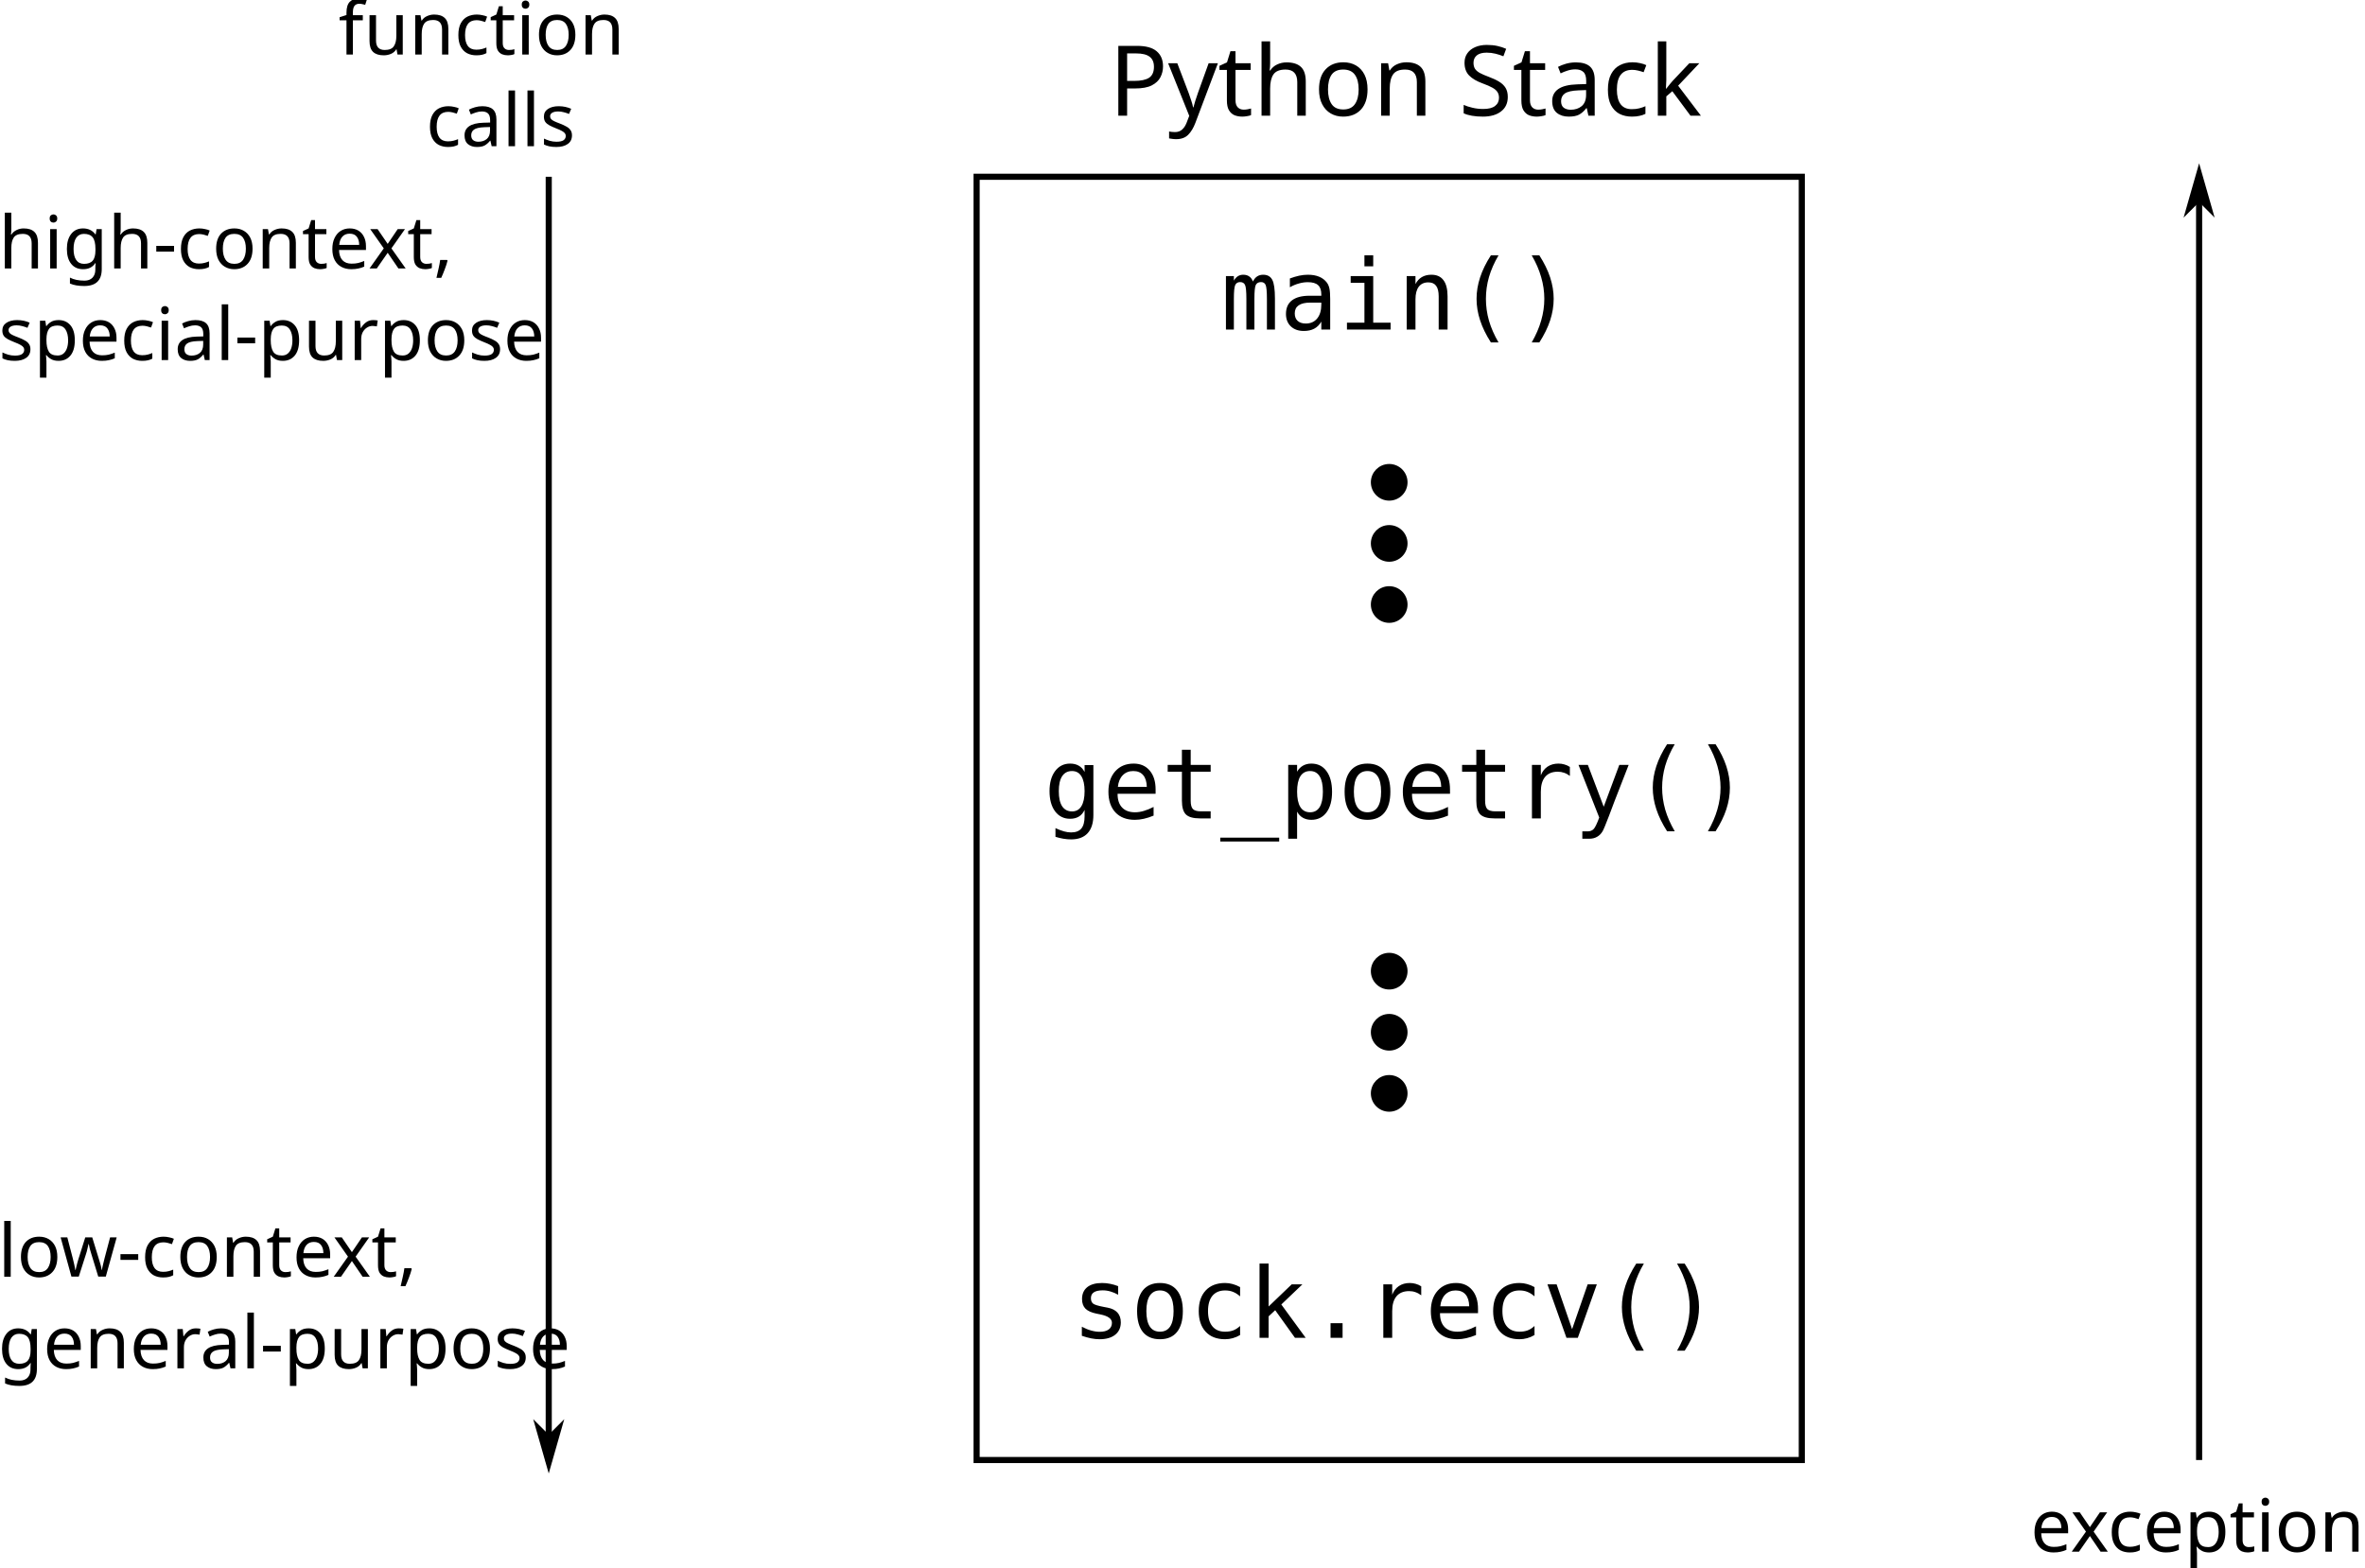
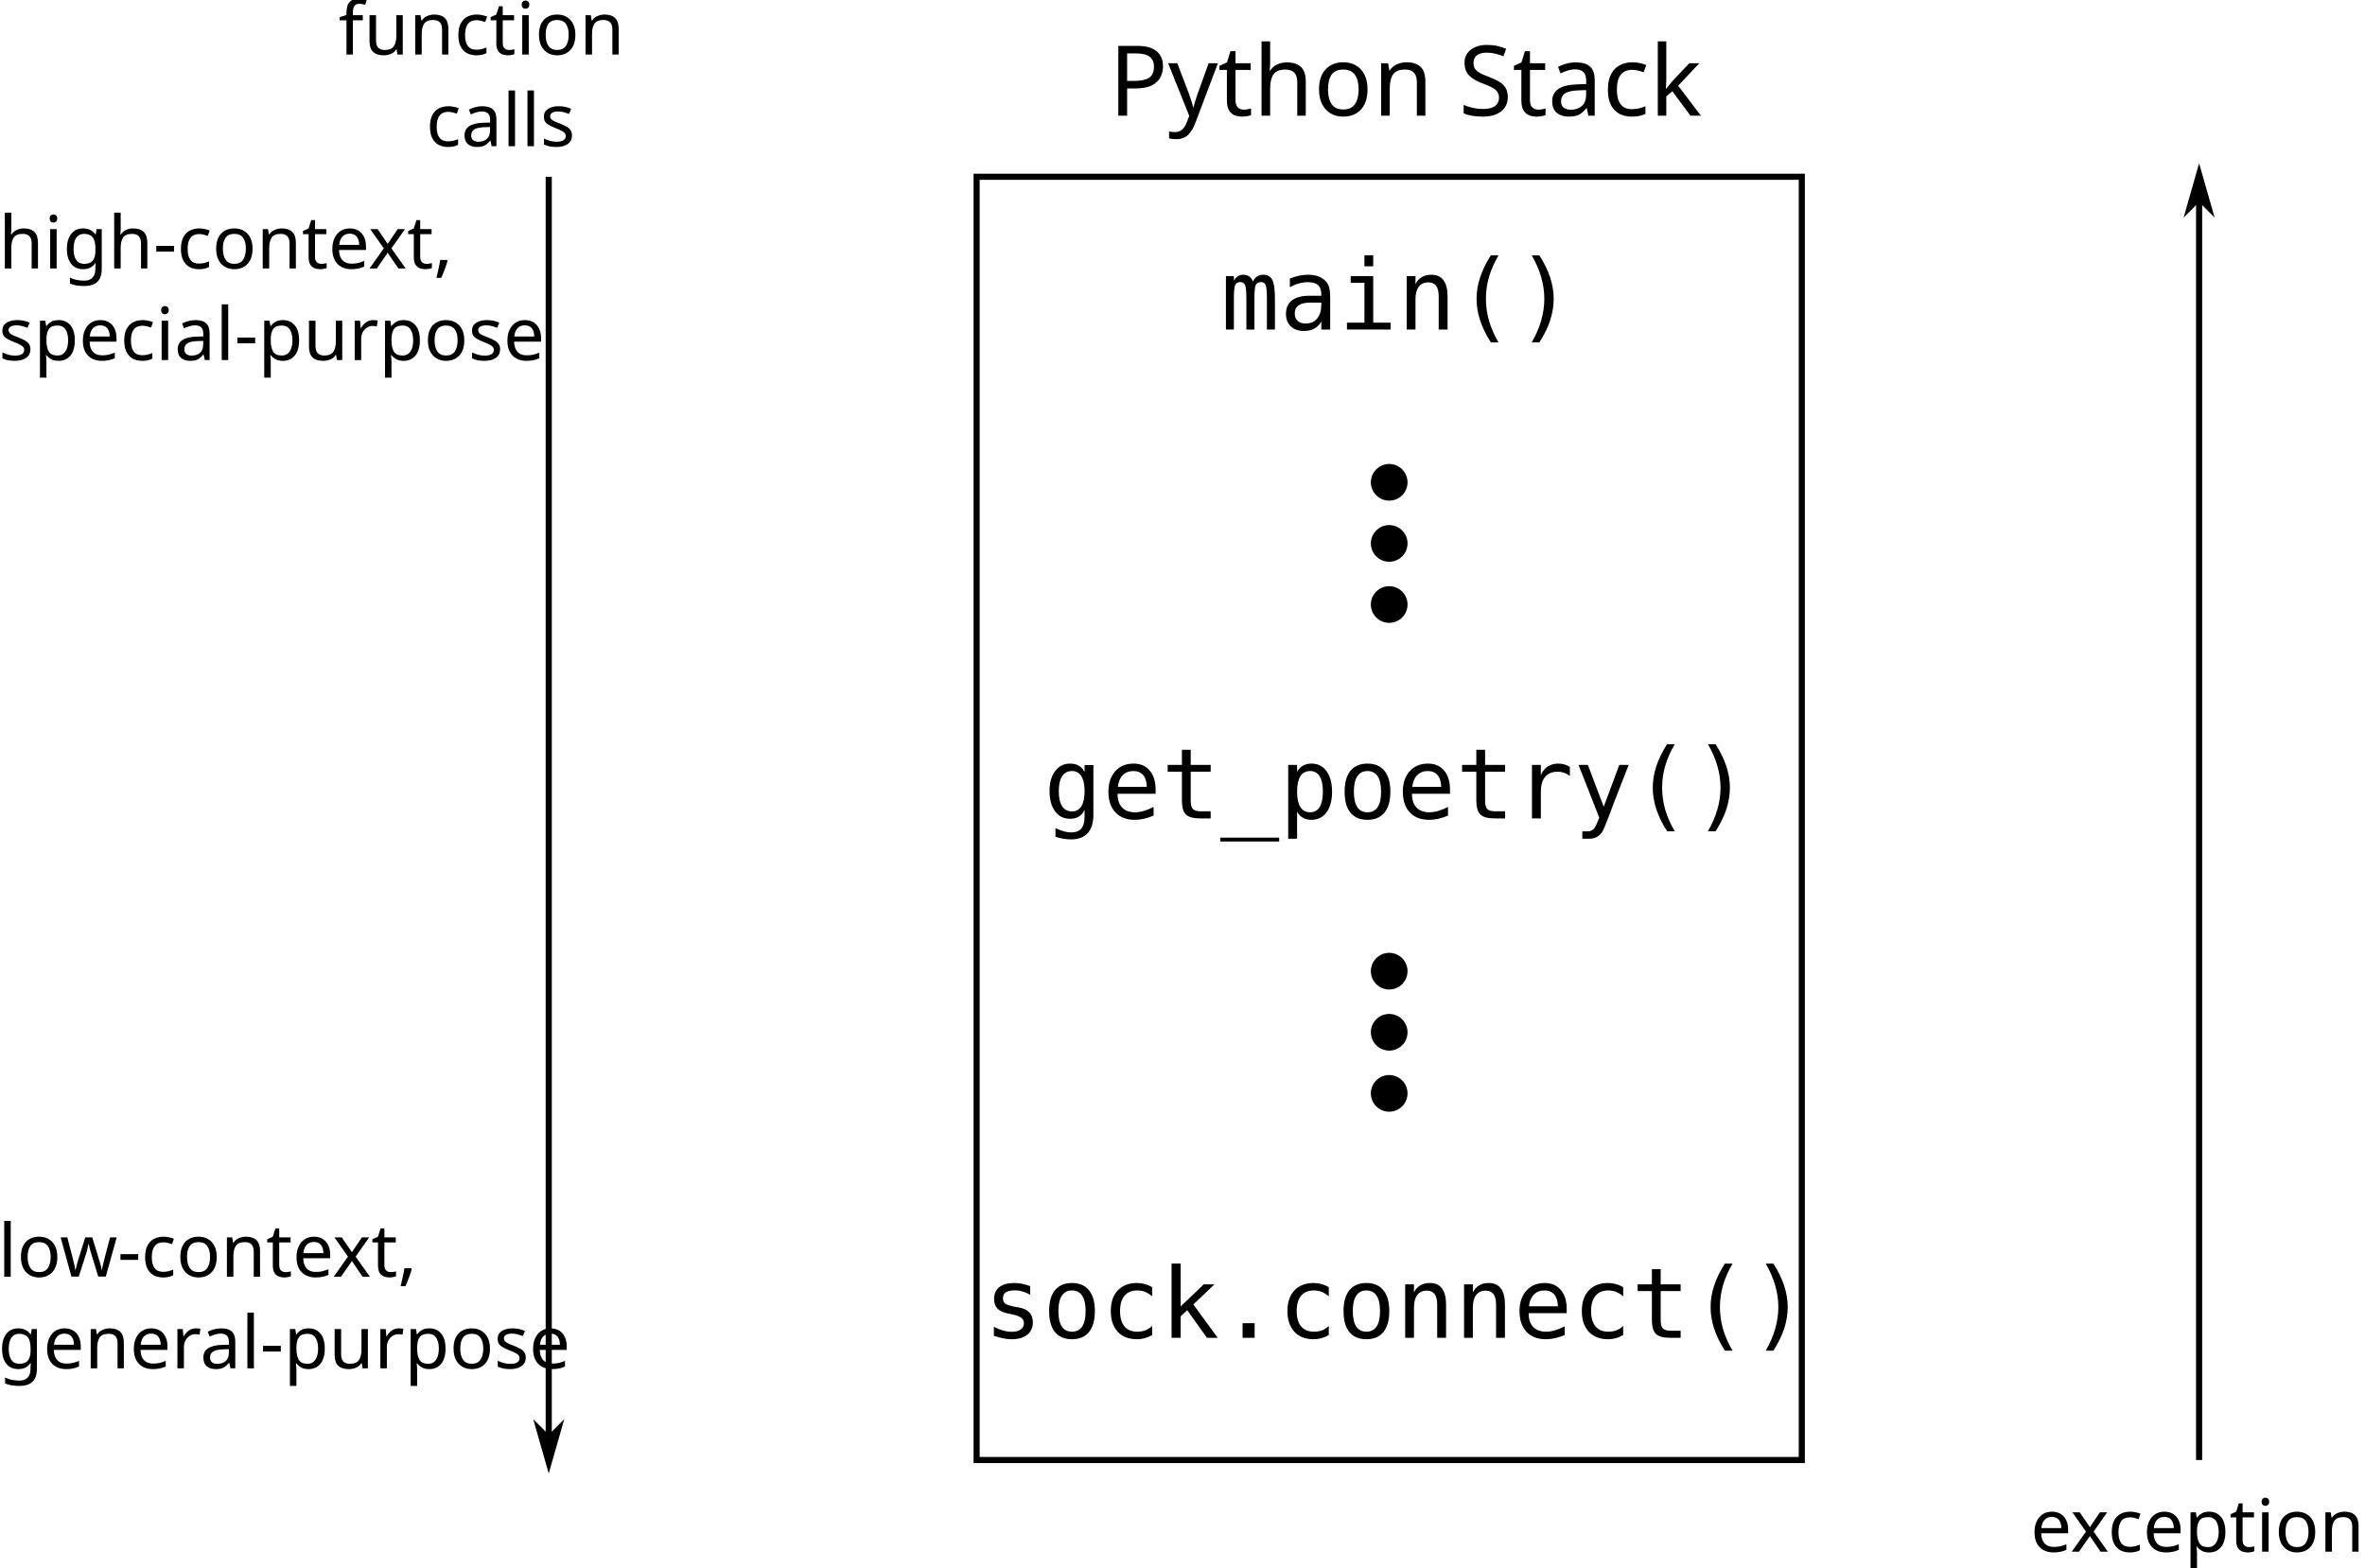
<svg xmlns="http://www.w3.org/2000/svg" width="386.911" height="256.544" id="svg2" version="1.0">
  <defs id="defs4">
    <marker orient="auto" refY="0" refX="0" id="Arrow1Mstart" style="overflow:visible">
      <path id="path4011" d="M 0,0 5,-5 -12.5,0 5,5 0,0 z" style="fill-rule:evenodd;stroke:#000000;stroke-width:1pt;marker-start:none" transform="matrix(0.4,0,0,0.4,4,0)" />
    </marker>
    <marker orient="auto" refY="0" refX="0" id="Arrow1Mend" style="overflow:visible">
      <path id="path3187" d="M 0,0 5,-5 -12.5,0 5,5 0,0 z" style="fill-rule:evenodd;stroke:#000000;stroke-width:1pt;marker-start:none" transform="matrix(-0.4,0,0,-0.4,-4,0)" />
    </marker>
    <marker orient="auto" refY="0" refX="0" id="Arrow1Mstart-1" style="overflow:visible">
      <path id="path4011-9" d="M 0,0 5,-5 -12.5,0 5,5 0,0 z" style="fill-rule:evenodd;stroke:#000000;stroke-width:1pt;marker-start:none" transform="matrix(0.4,0,0,0.4,4,0)" />
    </marker>
  </defs>
  <g id="layer1" transform="translate(-111.5817,-24.24375)">
    <path style="fill:none;stroke:#000000;stroke-width:1;stroke-linecap:butt;stroke-linejoin:miter;stroke-miterlimit:4;stroke-opacity:1;stroke-dasharray:none;marker-start:none;marker-end:url(#Arrow1Mend)" d="m 201.354,53.172 0,210.233" id="path2403" />
    <text xml:space="preserve" style="font-size:16px;font-style:normal;font-variant:normal;font-weight:normal;font-stretch:normal;fill:#000000;fill-opacity:1;stroke:none;font-family:Bitstream Charter;-inkscape-font-specification:Bitstream Charter" x="292.992" y="43.172" id="text3479">
      <tspan id="tspan3481" x="292.992" y="43.172">Python Stack</tspan>
    </text>
    <rect style="fill:none;stroke:#000000;stroke-width:1;stroke-miterlimit:4;stroke-opacity:1;stroke-dasharray:none" id="rect4851" width="135" height="210" x="271.354" y="53.172" />
    <text xml:space="preserve" style="font-size:16px;font-style:normal;font-variant:normal;font-weight:normal;font-stretch:normal;fill:#000000;fill-opacity:1;stroke:none;font-family:Andale Mono;-inkscape-font-specification:Andale Mono" x="311.287" y="78.172" id="text2403-1">
      <tspan id="tspan2405-6" x="311.287" y="78.172">main()</tspan>
    </text>
    <path style="fill:#000000;fill-opacity:1;stroke:#000000;stroke-width:1;stroke-miterlimit:4;stroke-opacity:1;stroke-dasharray:none" id="path4889" d="m -50,58.174 c 0,1.381 -1.119,2.5 -2.5,2.5 -1.381,0 -2.5,-1.119 -2.5,-2.5 0,-1.381 1.119,-2.5 2.5,-2.5 1.381,0 2.5,1.119 2.5,2.5 z" transform="matrix(1,0,0,0.9999982,391.3537,44.99816)" />
    <path style="fill:#000000;fill-opacity:1;stroke:#000000;stroke-width:1;stroke-miterlimit:4;stroke-opacity:1;stroke-dasharray:none" id="path4889-9" d="m -50,58.174 c 0,1.381 -1.119,2.5 -2.5,2.5 -1.381,0 -2.5,-1.119 -2.5,-2.5 0,-1.381 1.119,-2.5 2.5,-2.5 1.381,0 2.5,1.119 2.5,2.5 z" transform="matrix(1,0,0,0.9999982,391.3537,54.99814)" />
    <path style="fill:#000000;fill-opacity:1;stroke:#000000;stroke-width:1;stroke-miterlimit:4;stroke-opacity:1;stroke-dasharray:none" id="path4889-1" d="m -50,58.174 c 0,1.381 -1.119,2.5 -2.5,2.5 -1.381,0 -2.5,-1.119 -2.5,-2.5 0,-1.381 1.119,-2.5 2.5,-2.5 1.381,0 2.5,1.119 2.5,2.5 z" transform="matrix(1,0,0,0.9999982,391.3537,64.99813)" />
    <text xml:space="preserve" style="font-size:16px;font-style:normal;font-variant:normal;font-weight:normal;font-stretch:normal;fill:#000000;fill-opacity:1;stroke:none;font-family:Andale Mono;-inkscape-font-specification:Andale Mono" x="282.315" y="158.172" id="text2403-1-1">
      <tspan id="tspan2405-6-5" x="282.315" y="158.172">get_poetry()</tspan>
    </text>
    <path style="fill:#000000;fill-opacity:1;stroke:#000000;stroke-width:1;stroke-miterlimit:4;stroke-opacity:1;stroke-dasharray:none" id="path4889-6" d="m -50,58.174 c 0,1.381 -1.119,2.5 -2.5,2.5 -1.381,0 -2.5,-1.119 -2.5,-2.5 0,-1.381 1.119,-2.5 2.5,-2.5 1.381,0 2.5,1.119 2.5,2.5 z" transform="matrix(1,0,0,0.9999982,391.3537,124.9981)" />
    <path style="fill:#000000;fill-opacity:1;stroke:#000000;stroke-width:1;stroke-miterlimit:4;stroke-opacity:1;stroke-dasharray:none" id="path4889-9-8" d="m -50,58.174 c 0,1.381 -1.119,2.5 -2.5,2.5 -1.381,0 -2.5,-1.119 -2.5,-2.5 0,-1.381 1.119,-2.5 2.5,-2.5 1.381,0 2.5,1.119 2.5,2.5 z" transform="matrix(1,0,0,0.9999982,391.3537,134.9981)" />
    <path style="fill:#000000;fill-opacity:1;stroke:#000000;stroke-width:1;stroke-miterlimit:4;stroke-opacity:1;stroke-dasharray:none" id="path4889-1-2" d="m -50,58.174 c 0,1.381 -1.119,2.5 -2.5,2.5 -1.381,0 -2.5,-1.119 -2.5,-2.5 0,-1.381 1.119,-2.5 2.5,-2.5 1.381,0 2.5,1.119 2.5,2.5 z" transform="matrix(1,0,0,0.9999982,391.3537,144.9981)" />
-     <text xml:space="preserve" style="font-size:16px;font-style:normal;font-variant:normal;font-weight:normal;font-stretch:normal;fill:#000000;fill-opacity:1;stroke:none;font-family:Andale Mono;-inkscape-font-specification:Andale Mono" x="286.897" y="243.172" id="text2403-1-1-7">
-       <tspan id="tspan2405-6-5-4" x="286.897" y="243.172">sock.recv()</tspan>
+     <text xml:space="preserve" style="font-size:16px;font-style:normal;font-variant:normal;font-weight:normal;font-stretch:normal;fill:#000000;fill-opacity:1;stroke:none;font-family:Andale Mono;-inkscape-font-specification:Andale Mono" x="272.506" y="243.172" id="text2403-1-1-7">
+       <tspan id="tspan2405-6-5-4" x="272.506" y="243.172">sock.connect()</tspan>
    </text>
    <text xml:space="preserve" style="font-size:12px;font-style:normal;font-variant:normal;font-weight:normal;font-stretch:normal;fill:#000000;fill-opacity:1;stroke:none;font-family:Bitstream Charter;-inkscape-font-specification:Bitstream Charter" x="443.771" y="278.172" id="text3479-1">
      <tspan id="tspan3481-9" x="443.771" y="278.172">exceptions</tspan>
    </text>
    <path style="fill:none;stroke:#000000;stroke-width:1;stroke-linecap:butt;stroke-linejoin:miter;stroke-miterlimit:4;stroke-opacity:1;stroke-dasharray:none;marker-start:url(#Arrow1Mstart);marker-end:none" d="m 471.354,52.939 0,210.233" id="path2403-0" />
    <text xml:space="preserve" style="font-size:12px;font-style:normal;font-variant:normal;font-weight:normal;font-stretch:normal;text-align:center;text-anchor:middle;fill:#000000;fill-opacity:1;stroke:none;font-family:Bitstream Charter;-inkscape-font-specification:Bitstream Vera Sans" x="201.284" y="33.172" id="text3479-1-1">
      <tspan id="tspan3481-9-0" x="201.284" y="33.172" style="-inkscape-font-specification:Bitstream Vera Sans">function</tspan>
      <tspan x="201.284" y="48.172" id="tspan6012" style="-inkscape-font-specification:Bitstream Vera Sans">calls</tspan>
    </text>
    <text xml:space="preserve" style="font-size:40px;font-style:normal;font-variant:normal;font-weight:normal;font-stretch:normal;fill:#000000;fill-opacity:1;stroke:none;font-family:Andale Mono;-inkscape-font-specification:Andale Mono" x="-67" y="-30.826" id="text6016" transform="translate(211.3537,52.49804)">
      <tspan id="tspan6018" x="-67" y="-30.826" />
    </text>
    <text xml:space="preserve" style="font-size:12px;font-style:normal;font-variant:normal;font-weight:normal;font-stretch:normal;fill:#000000;fill-opacity:1;stroke:none;font-family:Bitstream Charter;-inkscape-font-specification:Bitstream Charter" x="111.354" y="68.172" id="text3479-1-2">
      <tspan id="tspan3481-9-03" x="111.354" y="68.172">high-context,</tspan>
      <tspan x="111.354" y="83.172" id="tspan6045">special-purpose</tspan>
    </text>
    <text xml:space="preserve" style="font-size:12px;font-style:normal;font-variant:normal;font-weight:normal;font-stretch:normal;fill:#000000;fill-opacity:1;stroke:none;font-family:Bitstream Charter;-inkscape-font-specification:Bitstream Charter" x="111.258" y="233.172" id="text3479-1-2-5">
      <tspan id="tspan3481-9-03-1" x="111.258" y="233.172">low-context,</tspan>
      <tspan x="111.258" y="248.172" id="tspan6045-5">general-purpose</tspan>
    </text>
  </g>
</svg>
